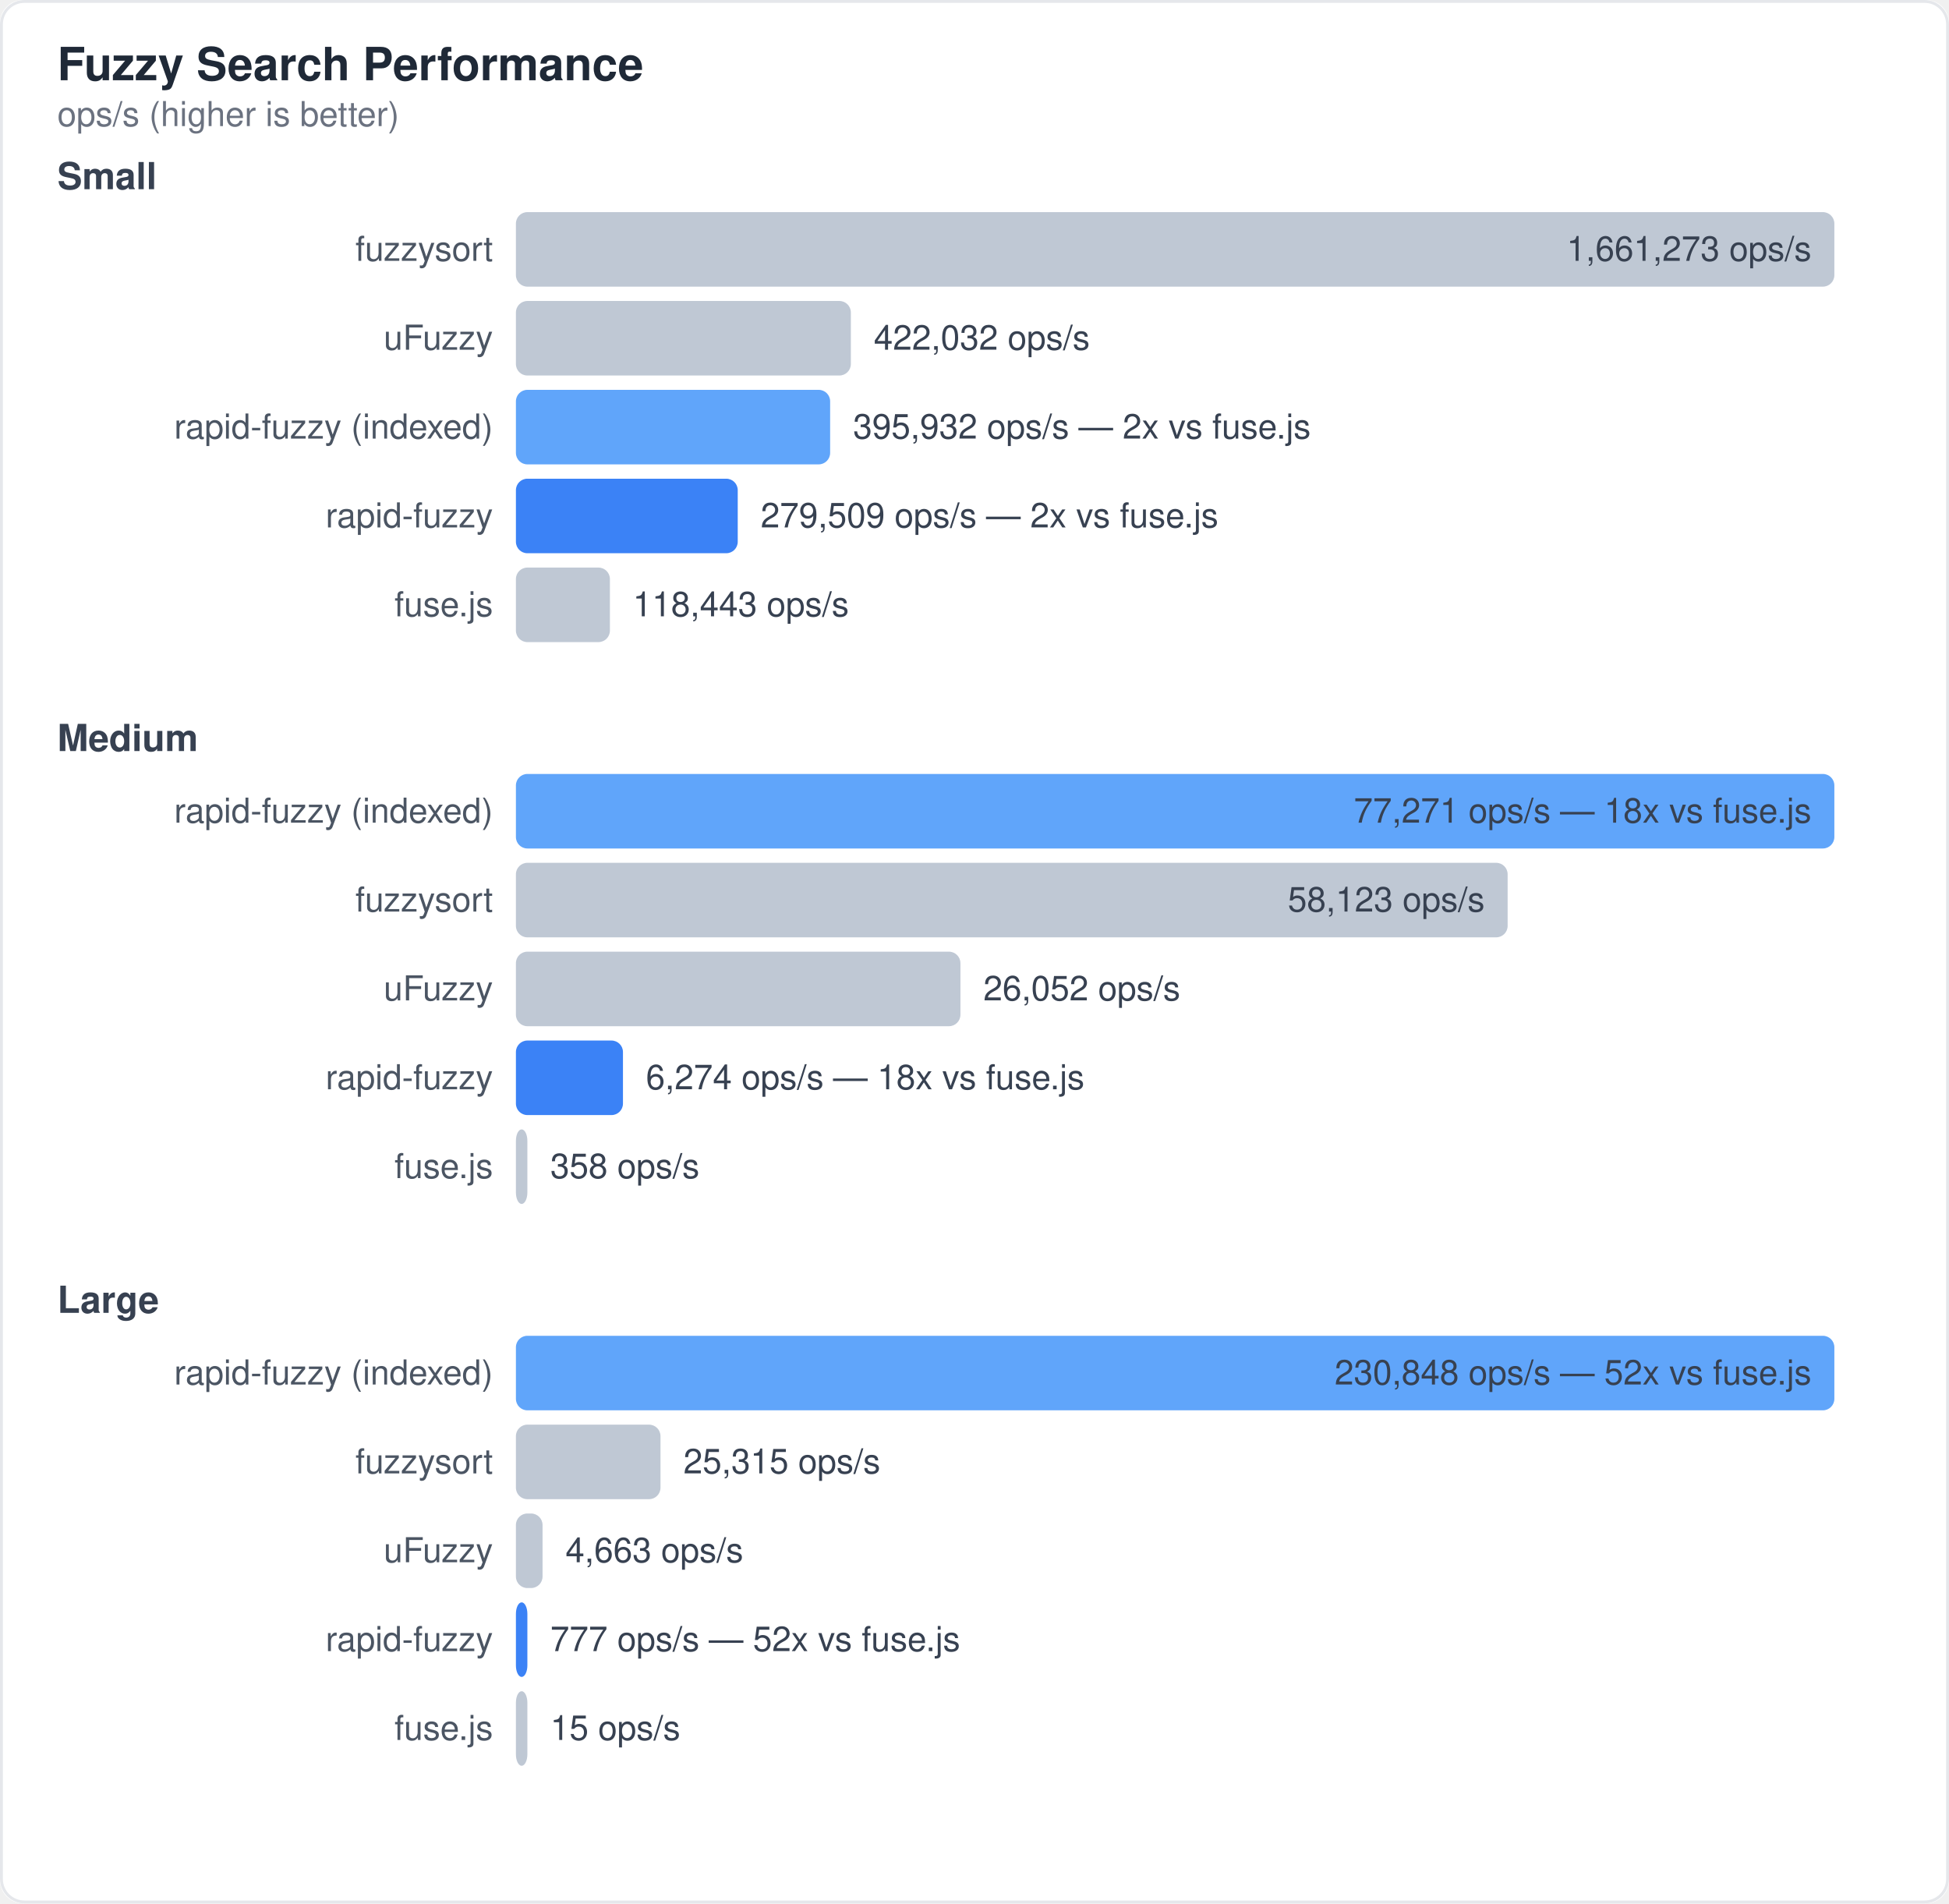
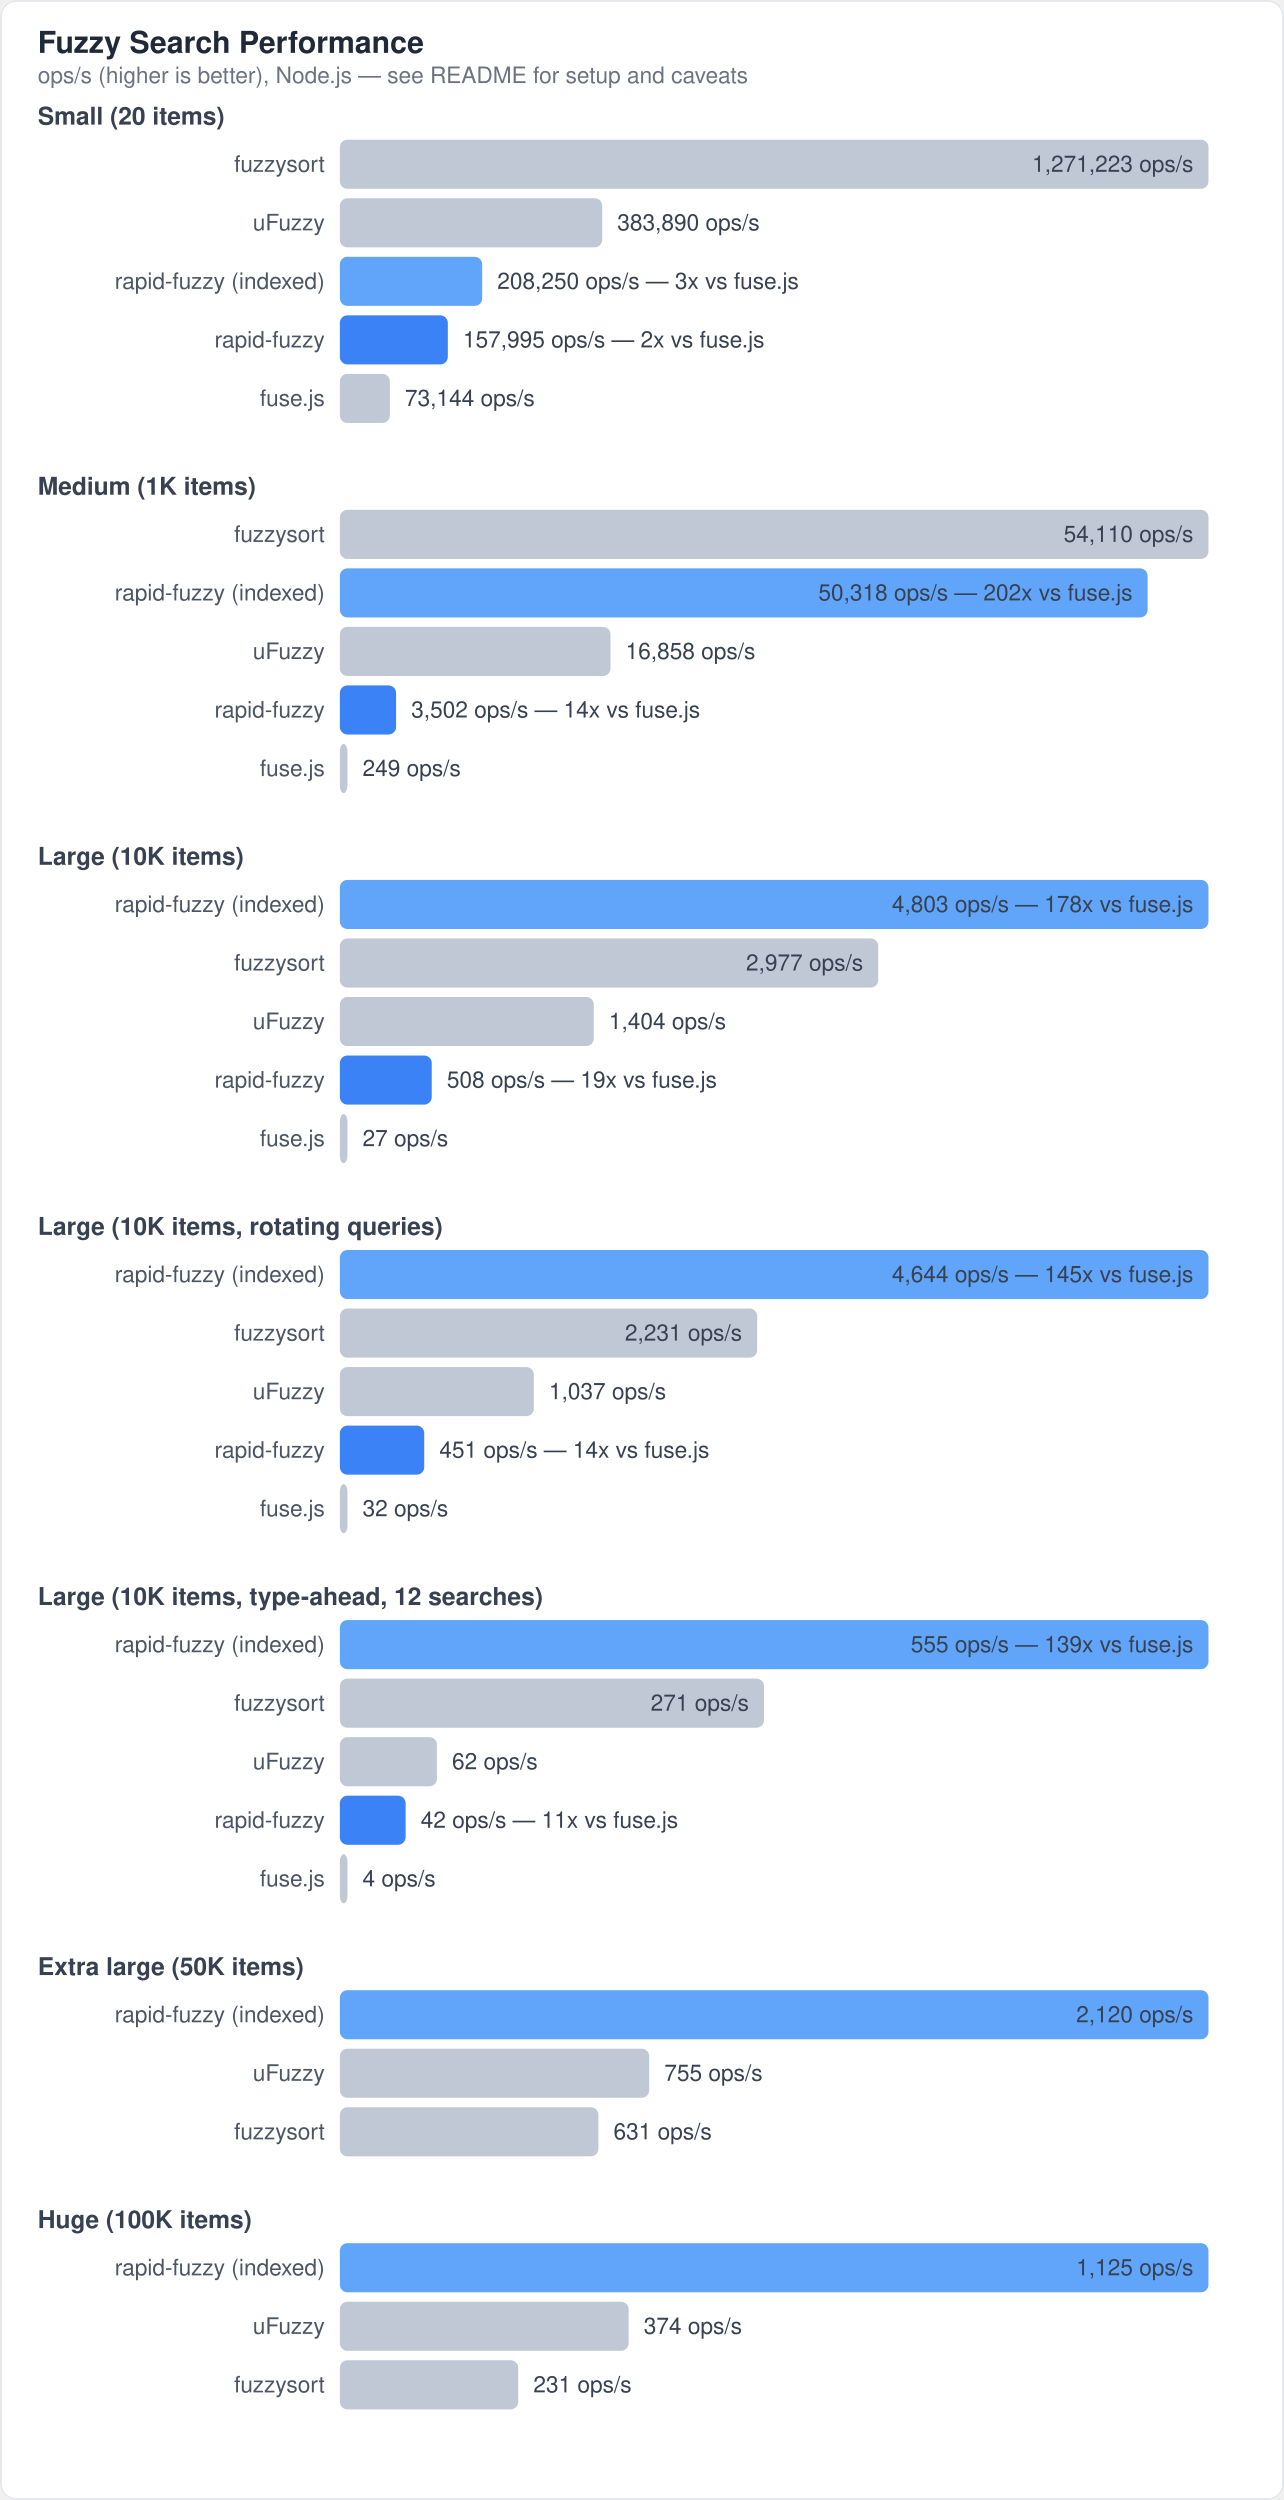
- <svg xmlns="http://www.w3.org/2000/svg" viewBox="0 0 680 664" width="680" height="664">
+ <svg xmlns="http://www.w3.org/2000/svg" viewBox="0 0 680 1324" width="680" height="1324">
  <style>
  text { font-family: -apple-system, BlinkMacSystemFont, "Segoe UI", Helvetica, Arial, sans-serif; }
  .title { font-size: 16px; font-weight: 600; fill: #1f2937; }
  .subtitle { font-size: 12px; fill: #6b7280; }
  .group-label { font-size: 13px; font-weight: 600; fill: #374151; }
  .bar-label { font-size: 12px; fill: #4b5563; }
  .bar-value { font-size: 12px; fill: #374151; font-weight: 500; }
  .multiplier { font-size: 11px; fill: #059669; font-weight: 600; }
</style>
-   <rect width="680" height="664" rx="8" fill="#ffffff" />
-   <rect x="0.5" y="0.5" width="679" height="663" rx="8" fill="none" stroke="#e5e7eb" />
+   <rect width="680" height="1324" rx="8" fill="#ffffff" />
+   <rect x="0.5" y="0.5" width="679" height="1323" rx="8" fill="none" stroke="#e5e7eb" />
  <text x="20" y="28" class="title">Fuzzy Search Performance</text>
-   <text x="20" y="44" class="subtitle">ops/s (higher is better)</text>
-   <text x="20" y="66" class="group-label">Small</text>
+   <text x="20" y="44" class="subtitle">ops/s (higher is better), Node.js — see README for setup and caveats</text>
+   <text x="20" y="66" class="group-label">Small (20 items)</text>
  <text x="172" y="91" class="bar-label" text-anchor="end">fuzzysort</text>
  <rect x="180" y="74" width="460" height="26" rx="4" fill="#94a3b8" opacity="0.6" />
-   <text x="632" y="91" class="bar-value" text-anchor="end">1,661,273 ops/s</text>
+   <text x="632" y="91" class="bar-value" text-anchor="end">1,271,223 ops/s</text>
  <text x="172" y="122" class="bar-label" text-anchor="end">uFuzzy</text>
-   <rect x="180" y="105" width="116.859" height="26" rx="4" fill="#94a3b8" opacity="0.6" />
-   <text x="304.859" y="122" class="bar-value" text-anchor="start">422,032 ops/s</text>
+   <rect x="180" y="105" width="138.913" height="26" rx="4" fill="#94a3b8" opacity="0.6" />
+   <text x="326.913" y="122" class="bar-value" text-anchor="start">383,890 ops/s</text>
  <text x="172" y="153" class="bar-label" text-anchor="end">rapid-fuzzy (indexed)</text>
-   <rect x="180" y="136" width="109.632" height="26" rx="4" fill="#60a5fa" opacity="1" />
-   <text x="297.632" y="153" class="bar-value" text-anchor="start">395,932 ops/s — 2x vs fuse.js</text>
+   <rect x="180" y="136" width="75.357" height="26" rx="4" fill="#60a5fa" opacity="1" />
+   <text x="263.357" y="153" class="bar-value" text-anchor="start">208,250 ops/s — 3x vs fuse.js</text>
  <text x="172" y="184" class="bar-label" text-anchor="end">rapid-fuzzy</text>
-   <rect x="180" y="167" width="77.395" height="26" rx="4" fill="#3b82f6" opacity="1" />
-   <text x="265.395" y="184" class="bar-value" text-anchor="start">279,509 ops/s — 2x vs fuse.js</text>
+   <rect x="180" y="167" width="57.171" height="26" rx="4" fill="#3b82f6" opacity="1" />
+   <text x="245.171" y="184" class="bar-value" text-anchor="start">157,995 ops/s — 2x vs fuse.js</text>
  <text x="172" y="215" class="bar-label" text-anchor="end">fuse.js</text>
-   <rect x="180" y="198" width="32.796" height="26" rx="4" fill="#94a3b8" opacity="0.6" />
-   <text x="220.796" y="215" class="bar-value" text-anchor="start">118,443 ops/s</text>
-   <text x="20" y="262" class="group-label">Medium</text>
-   <text x="172" y="287" class="bar-label" text-anchor="end">rapid-fuzzy (indexed)</text>
-   <rect x="180" y="270" width="460" height="26" rx="4" fill="#60a5fa" opacity="1" />
-   <text x="632" y="287" class="bar-value" text-anchor="end" fill="#ffffff">77,271 ops/s — 18x vs fuse.js</text>
-   <text x="172" y="318" class="bar-label" text-anchor="end">fuzzysort</text>
-   <rect x="180" y="301" width="346.011" height="26" rx="4" fill="#94a3b8" opacity="0.6" />
-   <text x="518.011" y="318" class="bar-value" text-anchor="end">58,123 ops/s</text>
+   <rect x="180" y="198" width="26.468" height="26" rx="4" fill="#94a3b8" opacity="0.6" />
+   <text x="214.468" y="215" class="bar-value" text-anchor="start">73,144 ops/s</text>
+   <text x="20" y="262" class="group-label">Medium (1K items)</text>
+   <text x="172" y="287" class="bar-label" text-anchor="end">fuzzysort</text>
+   <rect x="180" y="270" width="460" height="26" rx="4" fill="#94a3b8" opacity="0.6" />
+   <text x="632" y="287" class="bar-value" text-anchor="end">54,110 ops/s</text>
+   <text x="172" y="318" class="bar-label" text-anchor="end">rapid-fuzzy (indexed)</text>
+   <rect x="180" y="301" width="427.763" height="26" rx="4" fill="#60a5fa" opacity="1" />
+   <text x="599.763" y="318" class="bar-value" text-anchor="end" fill="#ffffff">50,318 ops/s — 202x vs fuse.js</text>
  <text x="172" y="349" class="bar-label" text-anchor="end">uFuzzy</text>
-   <rect x="180" y="332" width="155.089" height="26" rx="4" fill="#94a3b8" opacity="0.6" />
-   <text x="343.089" y="349" class="bar-value" text-anchor="start">26,052 ops/s</text>
+   <rect x="180" y="332" width="143.313" height="26" rx="4" fill="#94a3b8" opacity="0.6" />
+   <text x="331.313" y="349" class="bar-value" text-anchor="start">16,858 ops/s</text>
  <text x="172" y="380" class="bar-label" text-anchor="end">rapid-fuzzy</text>
-   <rect x="180" y="363" width="37.35" height="26" rx="4" fill="#3b82f6" opacity="1" />
-   <text x="225.35" y="380" class="bar-value" text-anchor="start">6,274 ops/s — 18x vs fuse.js</text>
+   <rect x="180" y="363" width="29.771" height="26" rx="4" fill="#3b82f6" opacity="1" />
+   <text x="217.771" y="380" class="bar-value" text-anchor="start">3,502 ops/s — 14x vs fuse.js</text>
  <text x="172" y="411" class="bar-label" text-anchor="end">fuse.js</text>
  <rect x="180" y="394" width="4" height="26" rx="4" fill="#94a3b8" opacity="0.6" />
-   <text x="192" y="411" class="bar-value" text-anchor="start">358 ops/s</text>
-   <text x="20" y="458" class="group-label">Large</text>
+   <text x="192" y="411" class="bar-value" text-anchor="start">249 ops/s</text>
+   <text x="20" y="458" class="group-label">Large (10K items)</text>
  <text x="172" y="483" class="bar-label" text-anchor="end">rapid-fuzzy (indexed)</text>
  <rect x="180" y="466" width="460" height="26" rx="4" fill="#60a5fa" opacity="1" />
-   <text x="632" y="483" class="bar-value" text-anchor="end" fill="#ffffff">230,848 ops/s — 52x vs fuse.js</text>
+   <text x="632" y="483" class="bar-value" text-anchor="end" fill="#ffffff">4,803 ops/s — 178x vs fuse.js</text>
  <text x="172" y="514" class="bar-label" text-anchor="end">fuzzysort</text>
-   <rect x="180" y="497" width="50.444" height="26" rx="4" fill="#94a3b8" opacity="0.6" />
-   <text x="238.444" y="514" class="bar-value" text-anchor="start">25,315 ops/s</text>
+   <rect x="180" y="497" width="285.118" height="26" rx="4" fill="#94a3b8" opacity="0.6" />
+   <text x="457.118" y="514" class="bar-value" text-anchor="end">2,977 ops/s</text>
  <text x="172" y="545" class="bar-label" text-anchor="end">uFuzzy</text>
-   <rect x="180" y="528" width="9.292" height="26" rx="4" fill="#94a3b8" opacity="0.6" />
-   <text x="197.292" y="545" class="bar-value" text-anchor="start">4,663 ops/s</text>
+   <rect x="180" y="528" width="134.466" height="26" rx="4" fill="#94a3b8" opacity="0.6" />
+   <text x="322.466" y="545" class="bar-value" text-anchor="start">1,404 ops/s</text>
  <text x="172" y="576" class="bar-label" text-anchor="end">rapid-fuzzy</text>
-   <rect x="180" y="559" width="4" height="26" rx="4" fill="#3b82f6" opacity="1" />
-   <text x="192" y="576" class="bar-value" text-anchor="start">777 ops/s — 52x vs fuse.js</text>
+   <rect x="180" y="559" width="48.653" height="26" rx="4" fill="#3b82f6" opacity="1" />
+   <text x="236.653" y="576" class="bar-value" text-anchor="start">508 ops/s — 19x vs fuse.js</text>
  <text x="172" y="607" class="bar-label" text-anchor="end">fuse.js</text>
  <rect x="180" y="590" width="4" height="26" rx="4" fill="#94a3b8" opacity="0.6" />
-   <text x="192" y="607" class="bar-value" text-anchor="start">15 ops/s</text>
+   <text x="192" y="607" class="bar-value" text-anchor="start">27 ops/s</text>
+   <text x="20" y="654" class="group-label">Large (10K items, rotating queries)</text>
+   <text x="172" y="679" class="bar-label" text-anchor="end">rapid-fuzzy (indexed)</text>
+   <rect x="180" y="662" width="460" height="26" rx="4" fill="#60a5fa" opacity="1" />
+   <text x="632" y="679" class="bar-value" text-anchor="end" fill="#ffffff">4,644 ops/s — 145x vs fuse.js</text>
+   <text x="172" y="710" class="bar-label" text-anchor="end">fuzzysort</text>
+   <rect x="180" y="693" width="220.986" height="26" rx="4" fill="#94a3b8" opacity="0.6" />
+   <text x="392.986" y="710" class="bar-value" text-anchor="end">2,231 ops/s</text>
+   <text x="172" y="741" class="bar-label" text-anchor="end">uFuzzy</text>
+   <rect x="180" y="724" width="102.717" height="26" rx="4" fill="#94a3b8" opacity="0.6" />
+   <text x="290.717" y="741" class="bar-value" text-anchor="start">1,037 ops/s</text>
+   <text x="172" y="772" class="bar-label" text-anchor="end">rapid-fuzzy</text>
+   <rect x="180" y="755" width="44.673" height="26" rx="4" fill="#3b82f6" opacity="1" />
+   <text x="232.673" y="772" class="bar-value" text-anchor="start">451 ops/s — 14x vs fuse.js</text>
+   <text x="172" y="803" class="bar-label" text-anchor="end">fuse.js</text>
+   <rect x="180" y="786" width="4" height="26" rx="4" fill="#94a3b8" opacity="0.6" />
+   <text x="192" y="803" class="bar-value" text-anchor="start">32 ops/s</text>
+   <text x="20" y="850" class="group-label">Large (10K items, type-ahead, 12 searches)</text>
+   <text x="172" y="875" class="bar-label" text-anchor="end">rapid-fuzzy (indexed)</text>
+   <rect x="180" y="858" width="460" height="26" rx="4" fill="#60a5fa" opacity="1" />
+   <text x="632" y="875" class="bar-value" text-anchor="end" fill="#ffffff">555 ops/s — 139x vs fuse.js</text>
+   <text x="172" y="906" class="bar-label" text-anchor="end">fuzzysort</text>
+   <rect x="180" y="889" width="224.613" height="26" rx="4" fill="#94a3b8" opacity="0.6" />
+   <text x="396.613" y="906" class="bar-value" text-anchor="end">271 ops/s</text>
+   <text x="172" y="937" class="bar-label" text-anchor="end">uFuzzy</text>
+   <rect x="180" y="920" width="51.387" height="26" rx="4" fill="#94a3b8" opacity="0.6" />
+   <text x="239.387" y="937" class="bar-value" text-anchor="start">62 ops/s</text>
+   <text x="172" y="968" class="bar-label" text-anchor="end">rapid-fuzzy</text>
+   <rect x="180" y="951" width="34.811" height="26" rx="4" fill="#3b82f6" opacity="1" />
+   <text x="222.811" y="968" class="bar-value" text-anchor="start">42 ops/s — 11x vs fuse.js</text>
+   <text x="172" y="999" class="bar-label" text-anchor="end">fuse.js</text>
+   <rect x="180" y="982" width="4" height="26" rx="4" fill="#94a3b8" opacity="0.6" />
+   <text x="192" y="999" class="bar-value" text-anchor="start">4 ops/s</text>
+   <text x="20" y="1046" class="group-label">Extra large (50K items)</text>
+   <text x="172" y="1071" class="bar-label" text-anchor="end">rapid-fuzzy (indexed)</text>
+   <rect x="180" y="1054" width="460" height="26" rx="4" fill="#60a5fa" opacity="1" />
+   <text x="632" y="1071" class="bar-value" text-anchor="end" fill="#ffffff">2,120 ops/s</text>
+   <text x="172" y="1102" class="bar-label" text-anchor="end">uFuzzy</text>
+   <rect x="180" y="1085" width="163.821" height="26" rx="4" fill="#94a3b8" opacity="0.6" />
+   <text x="351.821" y="1102" class="bar-value" text-anchor="start">755 ops/s</text>
+   <text x="172" y="1133" class="bar-label" text-anchor="end">fuzzysort</text>
+   <rect x="180" y="1116" width="136.915" height="26" rx="4" fill="#94a3b8" opacity="0.6" />
+   <text x="324.915" y="1133" class="bar-value" text-anchor="start">631 ops/s</text>
+   <text x="20" y="1180" class="group-label">Huge (100K items)</text>
+   <text x="172" y="1205" class="bar-label" text-anchor="end">rapid-fuzzy (indexed)</text>
+   <rect x="180" y="1188" width="460" height="26" rx="4" fill="#60a5fa" opacity="1" />
+   <text x="632" y="1205" class="bar-value" text-anchor="end" fill="#ffffff">1,125 ops/s</text>
+   <text x="172" y="1236" class="bar-label" text-anchor="end">uFuzzy</text>
+   <rect x="180" y="1219" width="152.924" height="26" rx="4" fill="#94a3b8" opacity="0.6" />
+   <text x="340.924" y="1236" class="bar-value" text-anchor="start">374 ops/s</text>
+   <text x="172" y="1267" class="bar-label" text-anchor="end">fuzzysort</text>
+   <rect x="180" y="1250" width="94.453" height="26" rx="4" fill="#94a3b8" opacity="0.6" />
+   <text x="282.453" y="1267" class="bar-value" text-anchor="start">231 ops/s</text>
</svg>
